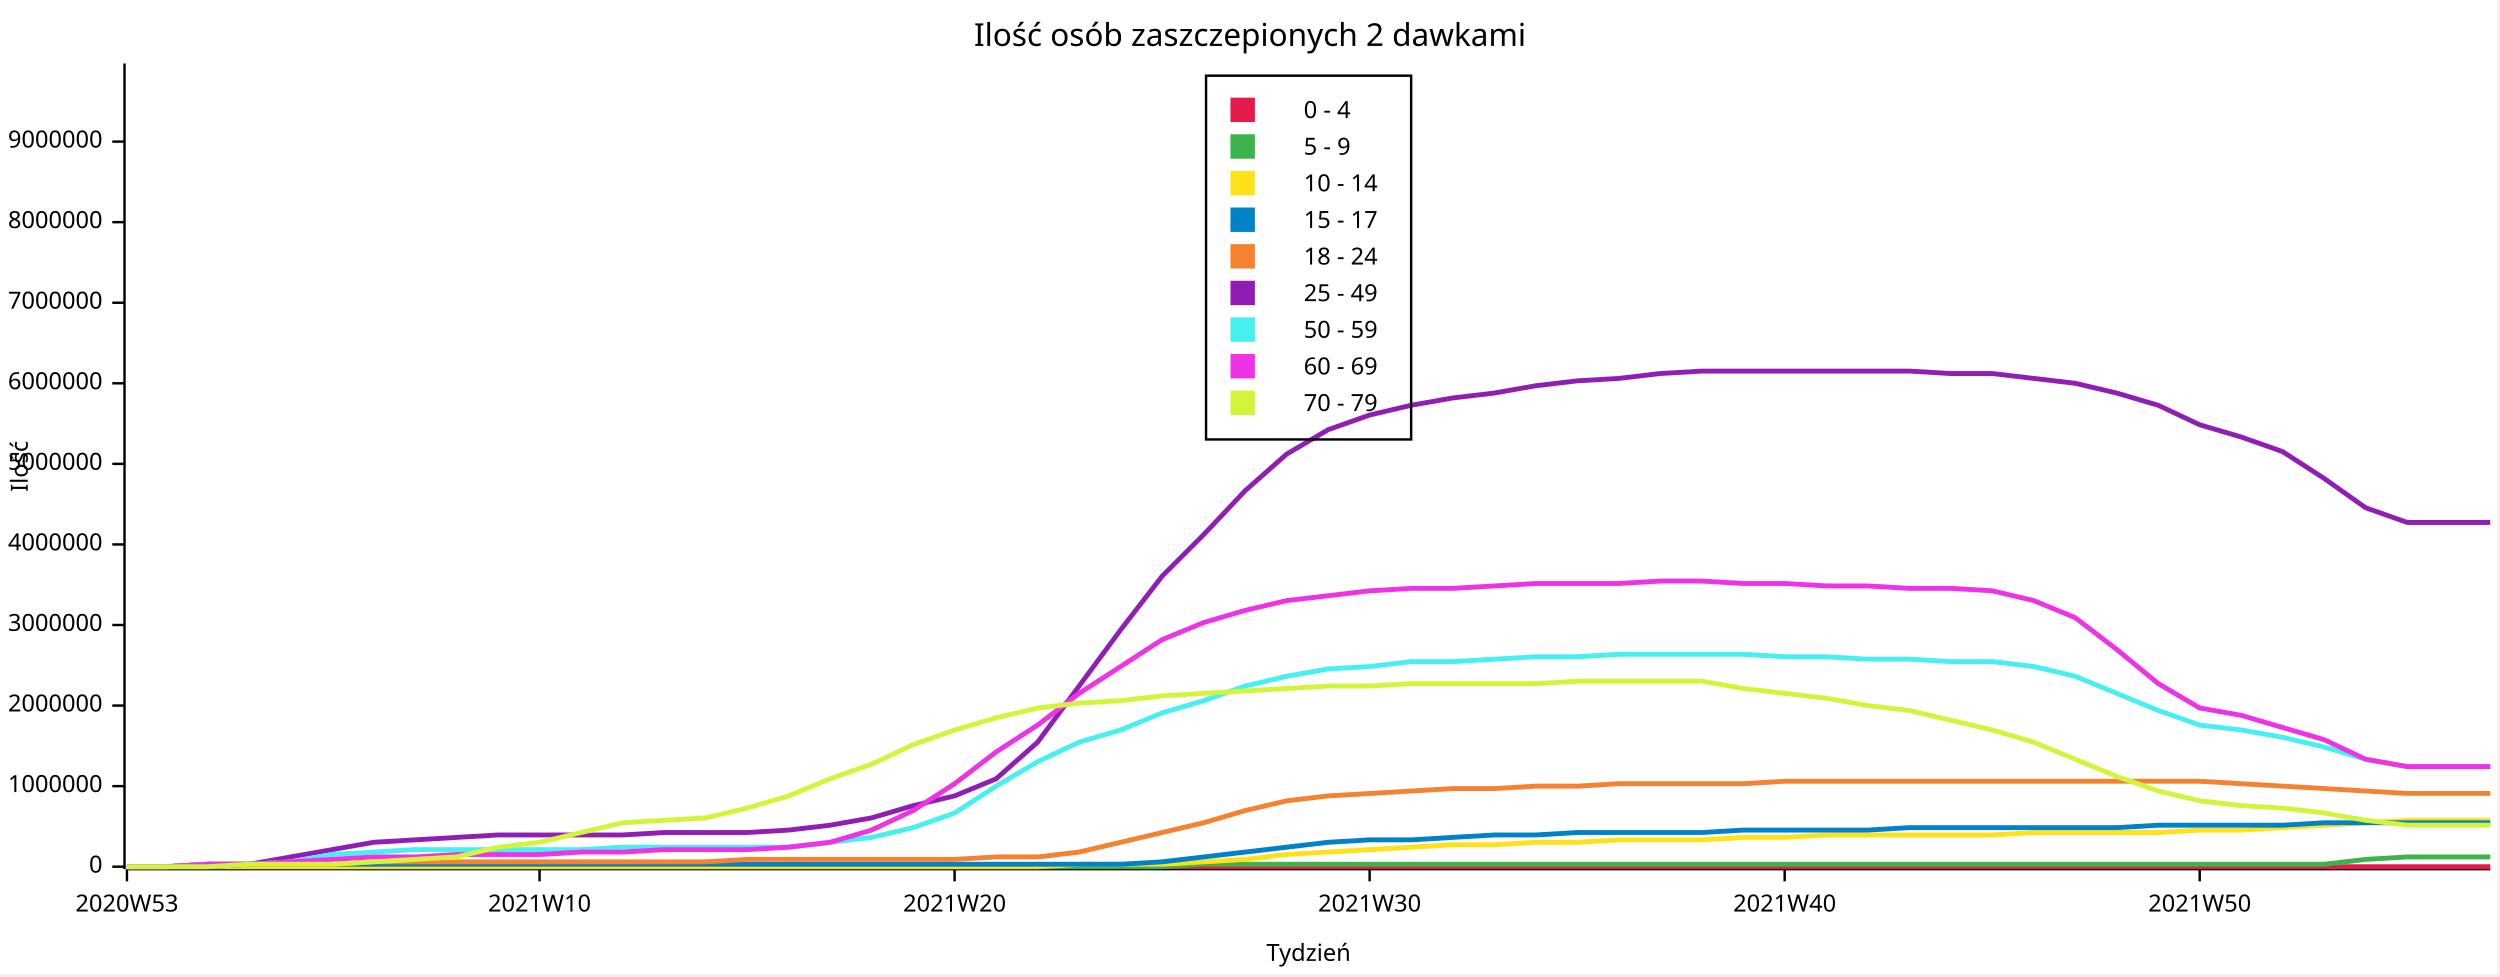
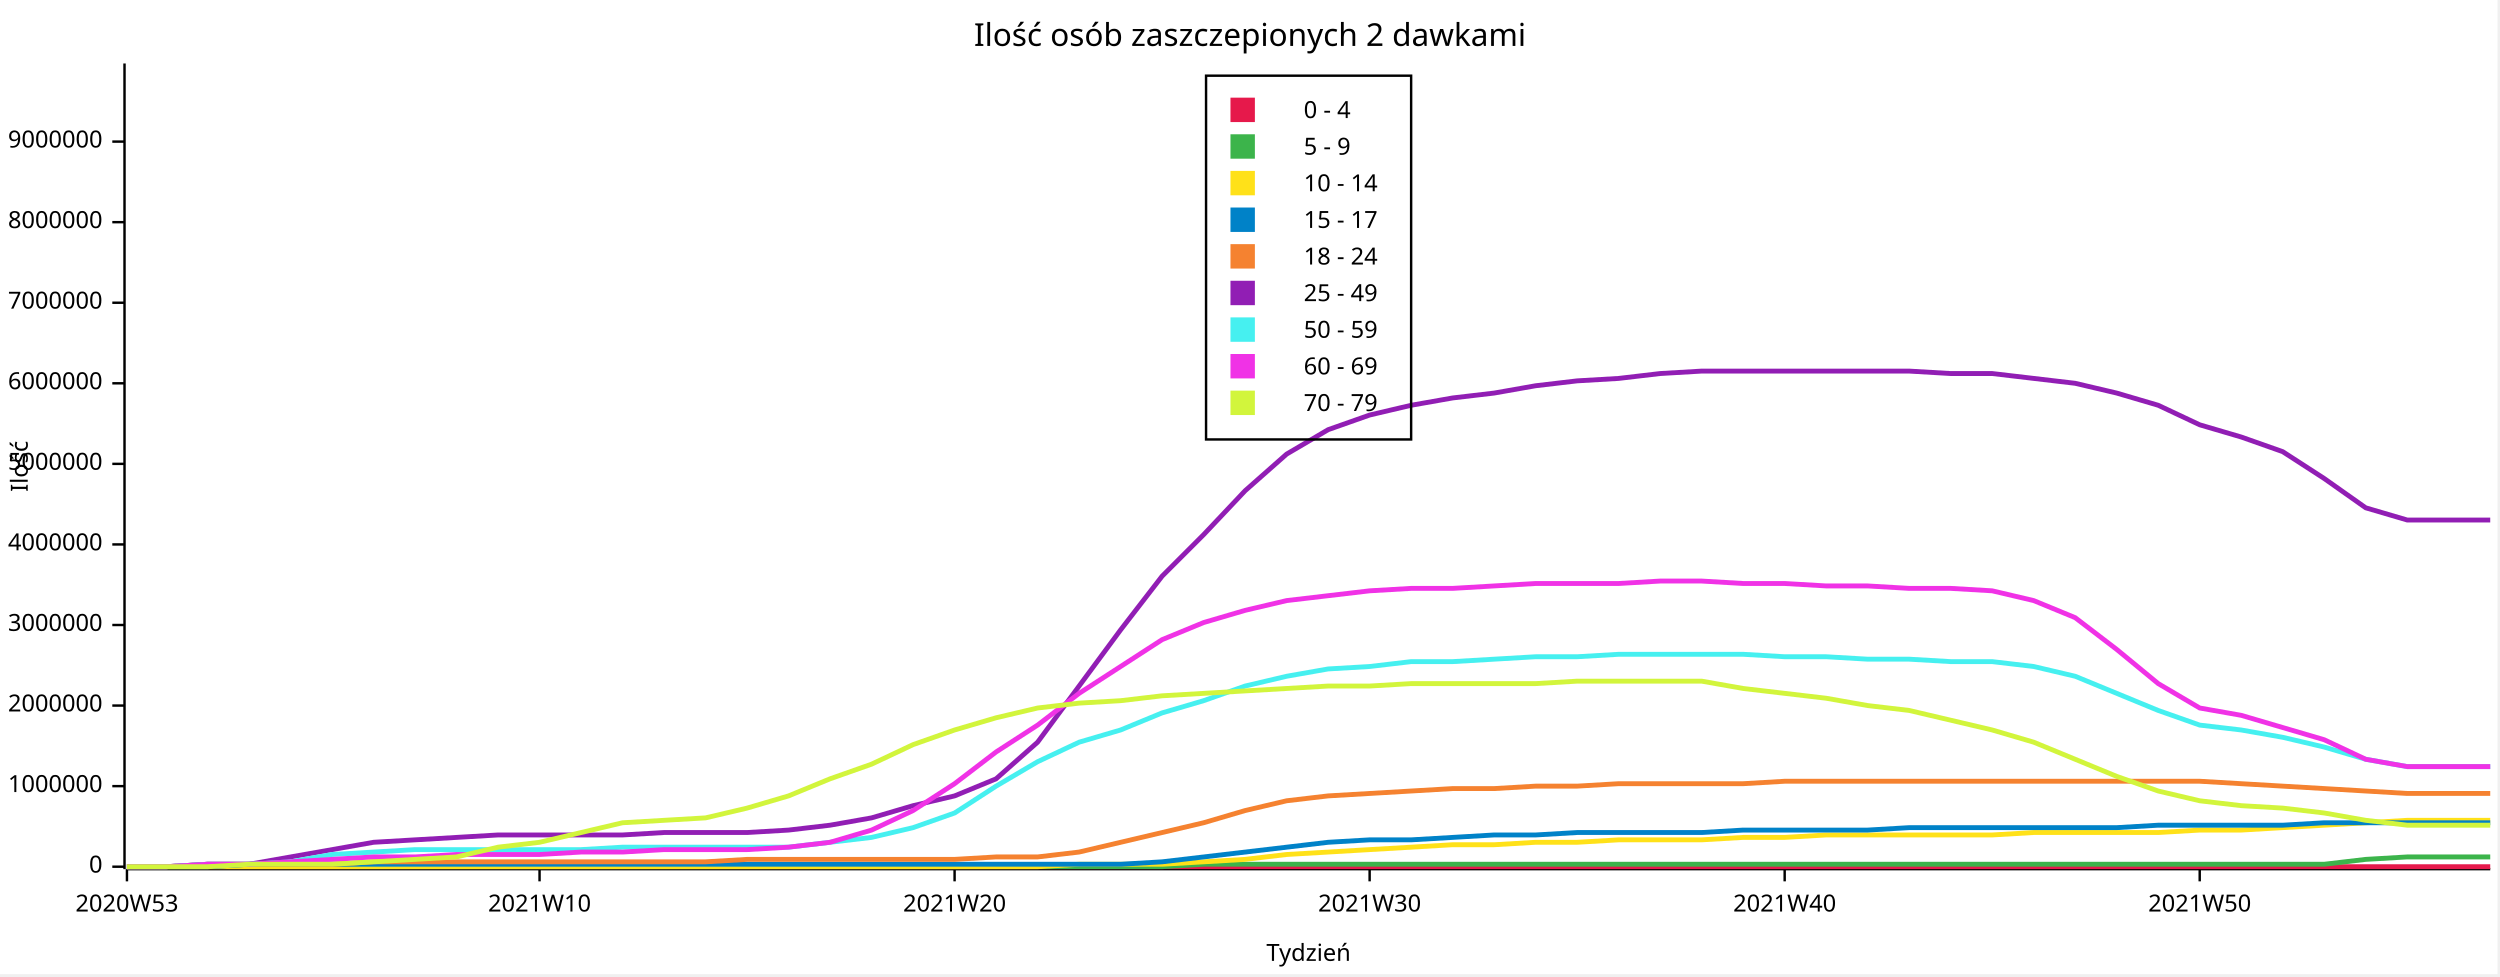
<svg xmlns="http://www.w3.org/2000/svg" width="1024" height="400" viewBox="0 0 1024 400">
  <rect x="0" y="0" width="1023" height="399" opacity="1" fill="#FFFFFF" stroke="none" />
  <text x="512" y="9" dy="0.76em" text-anchor="middle" font-family="sans-serif" font-size="12.903" opacity="1" fill="#000000">
Ilość osób zaszczepionych 2 dawkami
</text>
  <text x="4" y="191" dy="0.76em" text-anchor="middle" font-family="sans-serif" font-size="9.677" opacity="1" fill="#000000" transform="rotate(270, 4, 191)">
Ilość
</text>
  <text x="536" y="396" dy="-0.5ex" text-anchor="middle" font-family="sans-serif" font-size="9.677" opacity="1" fill="#000000">
Tydzień
</text>
  <polyline fill="none" opacity="1" stroke="#000000" stroke-width="1" points="51,26 51,356 " />
  <text x="42" y="355" dy="0.5ex" text-anchor="end" font-family="sans-serif" font-size="9.677" opacity="1" fill="#000000">
0
</text>
  <polyline fill="none" opacity="1" stroke="#000000" stroke-width="1" points="46,355 51,355 " />
  <text x="42" y="322" dy="0.5ex" text-anchor="end" font-family="sans-serif" font-size="9.677" opacity="1" fill="#000000">
1000000
</text>
  <polyline fill="none" opacity="1" stroke="#000000" stroke-width="1" points="46,322 51,322 " />
  <text x="42" y="289" dy="0.5ex" text-anchor="end" font-family="sans-serif" font-size="9.677" opacity="1" fill="#000000">
2000000
</text>
  <polyline fill="none" opacity="1" stroke="#000000" stroke-width="1" points="46,289 51,289 " />
  <text x="42" y="256" dy="0.5ex" text-anchor="end" font-family="sans-serif" font-size="9.677" opacity="1" fill="#000000">
3000000
</text>
  <polyline fill="none" opacity="1" stroke="#000000" stroke-width="1" points="46,256 51,256 " />
  <text x="42" y="223" dy="0.5ex" text-anchor="end" font-family="sans-serif" font-size="9.677" opacity="1" fill="#000000">
4000000
</text>
  <polyline fill="none" opacity="1" stroke="#000000" stroke-width="1" points="46,223 51,223 " />
  <text x="42" y="190" dy="0.5ex" text-anchor="end" font-family="sans-serif" font-size="9.677" opacity="1" fill="#000000">
5000000
</text>
  <polyline fill="none" opacity="1" stroke="#000000" stroke-width="1" points="46,190 51,190 " />
  <text x="42" y="157" dy="0.5ex" text-anchor="end" font-family="sans-serif" font-size="9.677" opacity="1" fill="#000000">
6000000
</text>
  <polyline fill="none" opacity="1" stroke="#000000" stroke-width="1" points="46,157 51,157 " />
  <text x="42" y="124" dy="0.5ex" text-anchor="end" font-family="sans-serif" font-size="9.677" opacity="1" fill="#000000">
7000000
</text>
  <polyline fill="none" opacity="1" stroke="#000000" stroke-width="1" points="46,124 51,124 " />
  <text x="42" y="91" dy="0.5ex" text-anchor="end" font-family="sans-serif" font-size="9.677" opacity="1" fill="#000000">
8000000
</text>
  <polyline fill="none" opacity="1" stroke="#000000" stroke-width="1" points="46,91 51,91 " />
  <text x="42" y="58" dy="0.5ex" text-anchor="end" font-family="sans-serif" font-size="9.677" opacity="1" fill="#000000">
9000000
</text>
  <polyline fill="none" opacity="1" stroke="#000000" stroke-width="1" points="46,58 51,58 " />
  <polyline fill="none" opacity="1" stroke="#000000" stroke-width="1" points="52,356 1020,356 " />
  <text x="52" y="366" dy="0.76em" text-anchor="middle" font-family="sans-serif" font-size="9.677" opacity="1" fill="#000000">
2020W53
</text>
  <polyline fill="none" opacity="1" stroke="#000000" stroke-width="1" points="52,356 52,361 " />
  <text x="221" y="366" dy="0.76em" text-anchor="middle" font-family="sans-serif" font-size="9.677" opacity="1" fill="#000000">
2021W10
</text>
  <polyline fill="none" opacity="1" stroke="#000000" stroke-width="1" points="221,356 221,361 " />
  <text x="391" y="366" dy="0.76em" text-anchor="middle" font-family="sans-serif" font-size="9.677" opacity="1" fill="#000000">
2021W20
</text>
  <polyline fill="none" opacity="1" stroke="#000000" stroke-width="1" points="391,356 391,361 " />
  <text x="561" y="366" dy="0.76em" text-anchor="middle" font-family="sans-serif" font-size="9.677" opacity="1" fill="#000000">
2021W30
</text>
  <polyline fill="none" opacity="1" stroke="#000000" stroke-width="1" points="561,356 561,361 " />
  <text x="731" y="366" dy="0.76em" text-anchor="middle" font-family="sans-serif" font-size="9.677" opacity="1" fill="#000000">
2021W40
</text>
  <polyline fill="none" opacity="1" stroke="#000000" stroke-width="1" points="731,356 731,361 " />
  <text x="901" y="366" dy="0.76em" text-anchor="middle" font-family="sans-serif" font-size="9.677" opacity="1" fill="#000000">
2021W50
</text>
  <polyline fill="none" opacity="1" stroke="#000000" stroke-width="1" points="901,356 901,361 " />
  <polyline fill="none" opacity="1" stroke="#E6194B" stroke-width="2" points="52,355 68,355 85,355 102,355 119,355 136,355 153,355 170,355 187,355 204,355 221,355 238,355 255,355 272,355 289,355 306,355 323,355 340,355 357,355 374,355 391,355 408,355 425,355 442,355 459,355 476,355 493,355 510,355 527,355 544,355 561,355 578,355 595,355 612,355 629,355 646,355 663,355 680,355 697,355 714,355 731,355 748,355 765,355 782,355 799,355 816,355 833,355 850,355 867,355 884,355 901,355 918,355 935,355 952,355 969,355 986,355 1003,355 1020,355 " />
  <polyline fill="none" opacity="1" stroke="#3CB44B" stroke-width="2" points="52,355 68,355 85,355 102,355 119,355 136,355 153,355 170,355 187,355 204,355 221,355 238,355 255,355 272,355 289,355 306,355 323,355 340,355 357,355 374,355 391,355 408,355 425,355 442,355 459,355 476,355 493,354 510,354 527,354 544,354 561,354 578,354 595,354 612,354 629,354 646,354 663,354 680,354 697,354 714,354 731,354 748,354 765,354 782,354 799,354 816,354 833,354 850,354 867,354 884,354 901,354 918,354 935,354 952,354 969,352 986,351 1003,351 1020,351 " />
  <polyline fill="none" opacity="1" stroke="#FFE119" stroke-width="2" points="52,355 68,355 85,355 102,355 119,355 136,355 153,355 170,355 187,355 204,355 221,355 238,355 255,355 272,355 289,355 306,355 323,355 340,355 357,355 374,355 391,355 408,355 425,355 442,354 459,354 476,354 493,353 510,352 527,350 544,349 561,348 578,347 595,346 612,346 629,345 646,345 663,344 680,344 697,344 714,343 731,343 748,342 765,342 782,342 799,342 816,342 833,341 850,341 867,341 884,341 901,340 918,340 935,339 952,338 969,337 986,336 1003,336 1020,336 " />
  <polyline fill="none" opacity="1" stroke="#0082C8" stroke-width="2" points="52,355 68,355 85,355 102,354 119,354 136,354 153,354 170,354 187,354 204,354 221,354 238,354 255,354 272,354 289,354 306,354 323,354 340,354 357,354 374,354 391,354 408,354 425,354 442,354 459,354 476,353 493,351 510,349 527,347 544,345 561,344 578,344 595,343 612,342 629,342 646,341 663,341 680,341 697,341 714,340 731,340 748,340 765,340 782,339 799,339 816,339 833,339 850,339 867,339 884,338 901,338 918,338 935,338 952,337 969,337 986,337 1003,337 1020,337 " />
  <polyline fill="none" opacity="1" stroke="#F58230" stroke-width="2" points="52,355 68,355 85,354 102,354 119,354 136,354 153,353 170,353 187,353 204,353 221,353 238,353 255,353 272,353 289,353 306,352 323,352 340,352 357,352 374,352 391,352 408,351 425,351 442,349 459,345 476,341 493,337 510,332 527,328 544,326 561,325 578,324 595,323 612,323 629,322 646,322 663,321 680,321 697,321 714,321 731,320 748,320 765,320 782,320 799,320 816,320 833,320 850,320 867,320 884,320 901,320 918,321 935,322 952,323 969,324 986,325 1003,325 1020,325 " />
-   <polyline fill="none" opacity="1" stroke="#911EB4" stroke-width="2" points="52,355 68,355 85,354 102,354 119,351 136,348 153,345 170,344 187,343 204,342 221,342 238,342 255,342 272,341 289,341 306,341 323,340 340,338 357,335 374,330 391,326 408,319 425,304 442,281 459,258 476,236 493,219 510,201 527,186 544,176 561,170 578,166 595,163 612,161 629,158 646,156 663,155 680,153 697,152 714,152 731,152 748,152 765,152 782,152 799,153 816,153 833,155 850,157 867,161 884,166 901,174 918,179 935,185 952,196 969,208 986,214 1003,214 1020,214 " />
+   <polyline fill="none" opacity="1" stroke="#911EB4" stroke-width="2" points="52,355 68,355 85,354 102,354 119,351 136,348 153,345 170,344 187,343 204,342 221,342 238,342 255,342 272,341 289,341 306,341 323,340 340,338 357,335 374,330 391,326 408,319 425,304 442,281 459,258 476,236 493,219 510,201 527,186 544,176 561,170 578,166 595,163 612,161 629,158 646,156 663,155 680,153 697,152 714,152 731,152 748,152 765,152 782,152 799,153 816,153 833,155 850,157 867,161 884,166 901,174 918,179 935,185 952,196 969,208 986,213 1003,213 1020,213 " />
  <polyline fill="none" opacity="1" stroke="#46F0F0" stroke-width="2" points="52,355 68,355 85,354 102,354 119,353 136,350 153,349 170,348 187,348 204,348 221,348 238,348 255,347 272,347 289,347 306,347 323,347 340,345 357,343 374,339 391,333 408,322 425,312 442,304 459,299 476,292 493,287 510,281 527,277 544,274 561,273 578,271 595,271 612,270 629,269 646,269 663,268 680,268 697,268 714,268 731,269 748,269 765,270 782,270 799,271 816,271 833,273 850,277 867,284 884,291 901,297 918,299 935,302 952,306 969,311 986,314 1003,314 1020,314 " />
  <polyline fill="none" opacity="1" stroke="#F032E6" stroke-width="2" points="52,355 68,355 85,354 102,354 119,353 136,352 153,351 170,351 187,350 204,350 221,350 238,349 255,349 272,348 289,348 306,348 323,347 340,345 357,340 374,332 391,321 408,308 425,297 442,284 459,273 476,262 493,255 510,250 527,246 544,244 561,242 578,241 595,241 612,240 629,239 646,239 663,239 680,238 697,238 714,239 731,239 748,240 765,240 782,241 799,241 816,242 833,246 850,253 867,266 884,280 901,290 918,293 935,298 952,303 969,311 986,314 1003,314 1020,314 " />
  <polyline fill="none" opacity="1" stroke="#D2F53C" stroke-width="2" points="52,355 68,355 85,355 102,354 119,354 136,354 153,353 170,352 187,351 204,347 221,345 238,341 255,337 272,336 289,335 306,331 323,326 340,319 357,313 374,305 391,299 408,294 425,290 442,288 459,287 476,285 493,284 510,283 527,282 544,281 561,281 578,280 595,280 612,280 629,280 646,279 663,279 680,279 697,279 714,282 731,284 748,286 765,289 782,291 799,295 816,299 833,304 850,311 867,318 884,324 901,328 918,330 935,331 952,333 969,336 986,338 1003,338 1020,338 " />
  <rect x="494" y="31" width="84" height="149" opacity="1" fill="none" stroke="#000000" />
  <text x="534" y="41" dy="0.76em" text-anchor="start" font-family="sans-serif" font-size="9.677" opacity="1" fill="#000000">
0 - 4
</text>
  <text x="534" y="56" dy="0.76em" text-anchor="start" font-family="sans-serif" font-size="9.677" opacity="1" fill="#000000">
5 - 9
</text>
  <text x="534" y="71" dy="0.76em" text-anchor="start" font-family="sans-serif" font-size="9.677" opacity="1" fill="#000000">
10 - 14
</text>
  <text x="534" y="86" dy="0.76em" text-anchor="start" font-family="sans-serif" font-size="9.677" opacity="1" fill="#000000">
15 - 17
</text>
  <text x="534" y="101" dy="0.76em" text-anchor="start" font-family="sans-serif" font-size="9.677" opacity="1" fill="#000000">
18 - 24
</text>
  <text x="534" y="116" dy="0.76em" text-anchor="start" font-family="sans-serif" font-size="9.677" opacity="1" fill="#000000">
25 - 49
</text>
  <text x="534" y="131" dy="0.76em" text-anchor="start" font-family="sans-serif" font-size="9.677" opacity="1" fill="#000000">
50 - 59
</text>
  <text x="534" y="146" dy="0.76em" text-anchor="start" font-family="sans-serif" font-size="9.677" opacity="1" fill="#000000">
60 - 69
</text>
  <text x="534" y="161" dy="0.76em" text-anchor="start" font-family="sans-serif" font-size="9.677" opacity="1" fill="#000000">
70 - 79
</text>
  <rect x="504" y="40" width="10" height="10" opacity="1" fill="#E6194B" stroke="none" />
  <rect x="504" y="55" width="10" height="10" opacity="1" fill="#3CB44B" stroke="none" />
  <rect x="504" y="70" width="10" height="10" opacity="1" fill="#FFE119" stroke="none" />
  <rect x="504" y="85" width="10" height="10" opacity="1" fill="#0082C8" stroke="none" />
  <rect x="504" y="100" width="10" height="10" opacity="1" fill="#F58230" stroke="none" />
  <rect x="504" y="115" width="10" height="10" opacity="1" fill="#911EB4" stroke="none" />
  <rect x="504" y="130" width="10" height="10" opacity="1" fill="#46F0F0" stroke="none" />
  <rect x="504" y="145" width="10" height="10" opacity="1" fill="#F032E6" stroke="none" />
  <rect x="504" y="160" width="10" height="10" opacity="1" fill="#D2F53C" stroke="none" />
</svg>
